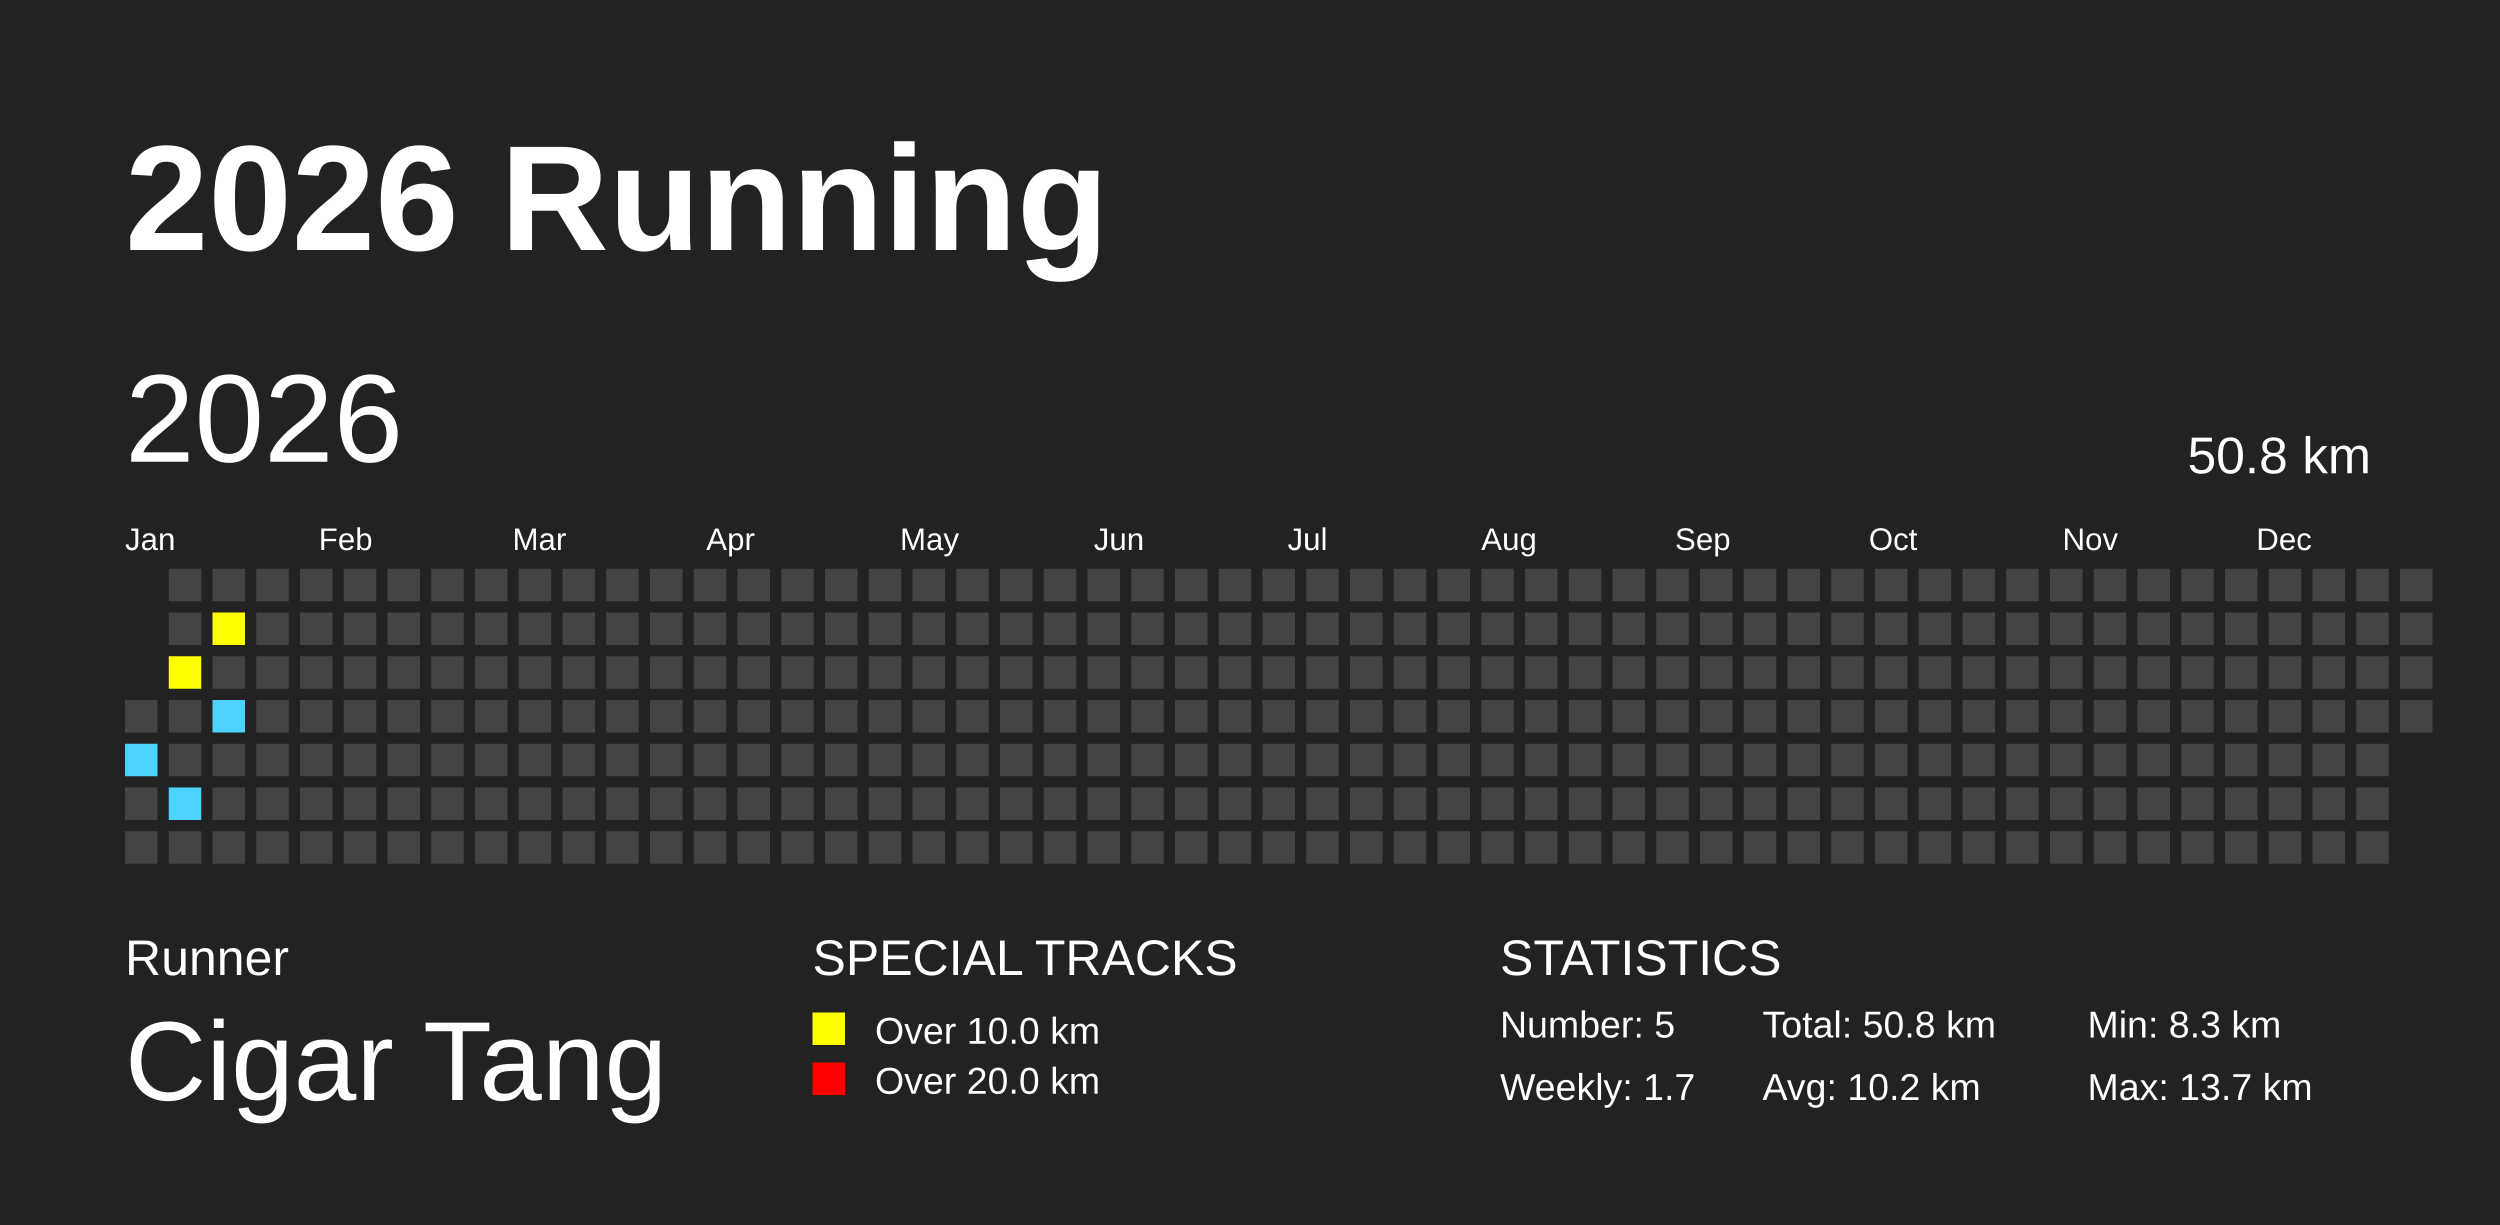
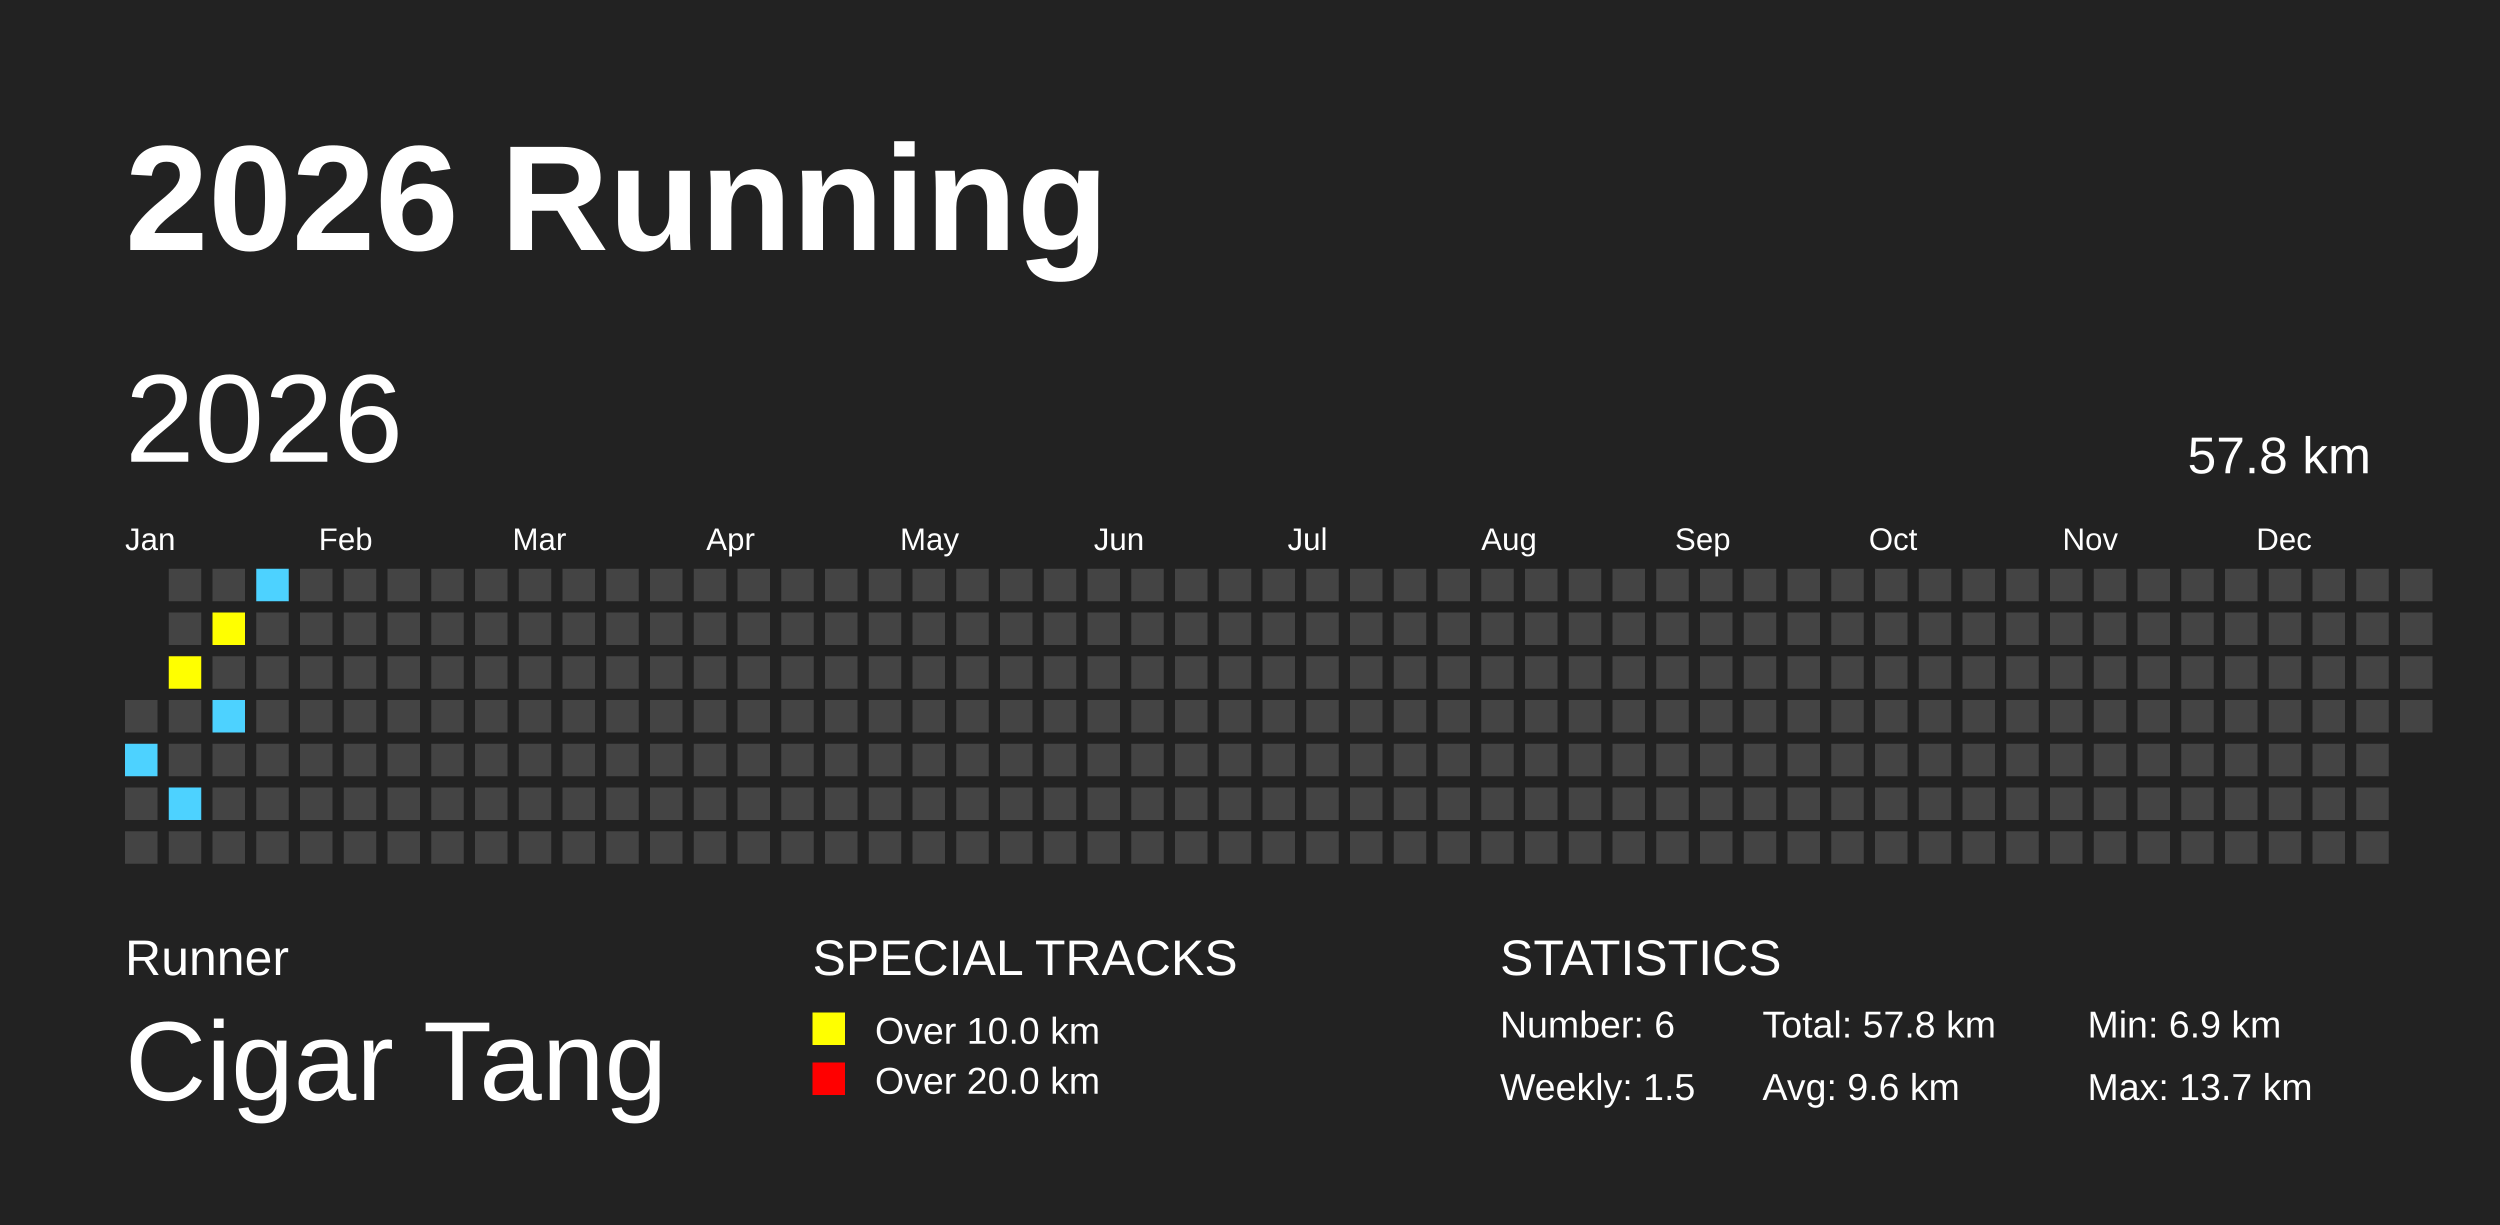
<svg xmlns="http://www.w3.org/2000/svg" baseProfile="full" height="98mm" version="1.1" viewBox="0,0,200,98" width="200mm">
  <defs />
  <rect fill="#222222" height="98" width="200" x="0" y="0" />
  <text fill="#FFFFFF" style="font-size:12px; font-family:Arial; font-weight:bold;" x="10" y="20">2026 Running</text>
  <text fill="#FFFFFF" style="font-size:4px; font-family:Arial" x="10" y="78">Runner</text>
  <text fill="#FFFFFF" style="font-size:9px; font-family:Arial" x="10" y="88">Cigar Tang</text>
  <text fill="#FFFFFF" style="font-size:4px; font-family:Arial" x="65" y="78">SPECIAL TRACKS</text>
  <rect fill="yellow" height="2.6" width="2.6" x="65" y="81" />
  <text fill="#FFFFFF" style="font-size:3px; font-family:Arial" x="70" y="83.5">Over 10.0 km</text>
  <rect fill="red" height="2.6" width="2.6" x="65" y="85" />
  <text fill="#FFFFFF" style="font-size:3px; font-family:Arial" x="70" y="87.5">Over 20.0 km</text>
  <text fill="#FFFFFF" style="font-size:4px; font-family:Arial" x="120" y="78">STATISTICS</text>
-   <text fill="#FFFFFF" style="font-size:3px; font-family:Arial" x="120" y="83">Number: 5</text>
-   <text fill="#FFFFFF" style="font-size:3px; font-family:Arial" x="120" y="88">Weekly: 1.7</text>
-   <text fill="#FFFFFF" style="font-size:3px; font-family:Arial" x="141" y="83">Total: 50.8 km</text>
-   <text fill="#FFFFFF" style="font-size:3px; font-family:Arial" x="141" y="88">Avg: 10.2 km</text>
-   <text fill="#FFFFFF" style="font-size:3px; font-family:Arial" x="167" y="83">Min: 8.3 km</text>
+   <text fill="#FFFFFF" style="font-size:3px; font-family:Arial" x="120" y="83">Number: 6</text>
+   <text fill="#FFFFFF" style="font-size:3px; font-family:Arial" x="120" y="88">Weekly: 1.5</text>
+   <text fill="#FFFFFF" style="font-size:3px; font-family:Arial" x="141" y="83">Total: 57.8 km</text>
+   <text fill="#FFFFFF" style="font-size:3px; font-family:Arial" x="141" y="88">Avg: 9.6 km</text>
+   <text fill="#FFFFFF" style="font-size:3px; font-family:Arial" x="167" y="83">Min: 6.9 km</text>
  <text fill="#FFFFFF" style="font-size:3px; font-family:Arial" x="167" y="88">Max: 13.7 km</text>
  <text dominant-baseline="hanging" fill="#FFFFFF" style="font-size:10.0px; font-family:Arial;" x="10" y="30">2026</text>
-   <text dominant-baseline="hanging" fill="#FFFFFF" style="font-size:4.125px; font-family:Arial;" x="175" y="35">50.8 km</text>
+   <text dominant-baseline="hanging" fill="#FFFFFF" style="font-size:4.125px; font-family:Arial;" x="175" y="35">57.8 km</text>
  <text fill="#FFFFFF" style="font-size:2.5px; font-family:Arial" x="10.0" y="44">Jan</text>
  <text fill="#FFFFFF" style="font-size:2.5px; font-family:Arial" x="25.5" y="44">Feb</text>
  <text fill="#FFFFFF" style="font-size:2.5px; font-family:Arial" x="41.0" y="44">Mar</text>
  <text fill="#FFFFFF" style="font-size:2.5px; font-family:Arial" x="56.5" y="44">Apr</text>
  <text fill="#FFFFFF" style="font-size:2.5px; font-family:Arial" x="72.0" y="44">May</text>
  <text fill="#FFFFFF" style="font-size:2.5px; font-family:Arial" x="87.5" y="44">Jun</text>
  <text fill="#FFFFFF" style="font-size:2.5px; font-family:Arial" x="103.0" y="44">Jul</text>
  <text fill="#FFFFFF" style="font-size:2.5px; font-family:Arial" x="118.5" y="44">Aug</text>
  <text fill="#FFFFFF" style="font-size:2.5px; font-family:Arial" x="134.0" y="44">Sep</text>
  <text fill="#FFFFFF" style="font-size:2.5px; font-family:Arial" x="149.5" y="44">Oct</text>
  <text fill="#FFFFFF" style="font-size:2.5px; font-family:Arial" x="165.0" y="44">Nov</text>
  <text fill="#FFFFFF" style="font-size:2.5px; font-family:Arial" x="180.5" y="44">Dec</text>
  <rect fill="#444444" height="2.6" width="2.6" x="10.0" y="56.0" />
  <rect fill="#4DD2FF" height="2.6" width="2.6" x="10.0" y="59.5" />
  <rect fill="#444444" height="2.6" width="2.6" x="10.0" y="63.0" />
  <rect fill="#444444" height="2.6" width="2.6" x="10.0" y="66.5" />
  <rect fill="#444444" height="2.6" width="2.6" x="13.5" y="45.5" />
  <rect fill="#444444" height="2.6" width="2.6" x="13.5" y="49.0" />
  <rect fill="yellow" height="2.6" width="2.6" x="13.5" y="52.5" />
  <rect fill="#444444" height="2.6" width="2.6" x="13.5" y="56.0" />
  <rect fill="#444444" height="2.6" width="2.6" x="13.5" y="59.5" />
  <rect fill="#4DD2FF" height="2.6" width="2.6" x="13.5" y="63.0" />
  <rect fill="#444444" height="2.6" width="2.6" x="13.5" y="66.5" />
  <rect fill="#444444" height="2.6" width="2.6" x="17.0" y="45.5" />
  <rect fill="yellow" height="2.6" width="2.6" x="17.0" y="49.0" />
  <rect fill="#444444" height="2.6" width="2.6" x="17.0" y="52.5" />
  <rect fill="#4DD2FF" height="2.6" width="2.6" x="17.0" y="56.0" />
  <rect fill="#444444" height="2.6" width="2.6" x="17.0" y="59.5" />
  <rect fill="#444444" height="2.6" width="2.6" x="17.0" y="63.0" />
  <rect fill="#444444" height="2.6" width="2.6" x="17.0" y="66.5" />
-   <rect fill="#444444" height="2.6" width="2.6" x="20.5" y="45.5" />
+   <rect fill="#4DD2FF" height="2.6" width="2.6" x="20.5" y="45.5" />
  <rect fill="#444444" height="2.6" width="2.6" x="20.5" y="49.0" />
  <rect fill="#444444" height="2.6" width="2.6" x="20.5" y="52.5" />
  <rect fill="#444444" height="2.6" width="2.6" x="20.5" y="56.0" />
  <rect fill="#444444" height="2.6" width="2.6" x="20.5" y="59.5" />
  <rect fill="#444444" height="2.6" width="2.6" x="20.5" y="63.0" />
  <rect fill="#444444" height="2.6" width="2.6" x="20.5" y="66.5" />
  <rect fill="#444444" height="2.6" width="2.6" x="24.0" y="45.5" />
  <rect fill="#444444" height="2.6" width="2.6" x="24.0" y="49.0" />
  <rect fill="#444444" height="2.6" width="2.6" x="24.0" y="52.5" />
  <rect fill="#444444" height="2.6" width="2.6" x="24.0" y="56.0" />
  <rect fill="#444444" height="2.6" width="2.6" x="24.0" y="59.5" />
  <rect fill="#444444" height="2.6" width="2.6" x="24.0" y="63.0" />
  <rect fill="#444444" height="2.6" width="2.6" x="24.0" y="66.5" />
  <rect fill="#444444" height="2.6" width="2.6" x="27.5" y="45.5" />
  <rect fill="#444444" height="2.6" width="2.6" x="27.5" y="49.0" />
  <rect fill="#444444" height="2.6" width="2.6" x="27.5" y="52.5" />
  <rect fill="#444444" height="2.6" width="2.6" x="27.5" y="56.0" />
  <rect fill="#444444" height="2.6" width="2.6" x="27.5" y="59.5" />
  <rect fill="#444444" height="2.6" width="2.6" x="27.5" y="63.0" />
  <rect fill="#444444" height="2.6" width="2.6" x="27.5" y="66.5" />
  <rect fill="#444444" height="2.6" width="2.6" x="31.0" y="45.5" />
  <rect fill="#444444" height="2.6" width="2.6" x="31.0" y="49.0" />
  <rect fill="#444444" height="2.6" width="2.6" x="31.0" y="52.5" />
  <rect fill="#444444" height="2.6" width="2.6" x="31.0" y="56.0" />
  <rect fill="#444444" height="2.6" width="2.6" x="31.0" y="59.5" />
  <rect fill="#444444" height="2.6" width="2.6" x="31.0" y="63.0" />
  <rect fill="#444444" height="2.6" width="2.6" x="31.0" y="66.5" />
  <rect fill="#444444" height="2.6" width="2.6" x="34.5" y="45.5" />
  <rect fill="#444444" height="2.6" width="2.6" x="34.5" y="49.0" />
  <rect fill="#444444" height="2.6" width="2.6" x="34.5" y="52.5" />
  <rect fill="#444444" height="2.6" width="2.6" x="34.5" y="56.0" />
  <rect fill="#444444" height="2.6" width="2.6" x="34.5" y="59.5" />
  <rect fill="#444444" height="2.6" width="2.6" x="34.5" y="63.0" />
  <rect fill="#444444" height="2.6" width="2.6" x="34.5" y="66.5" />
  <rect fill="#444444" height="2.6" width="2.6" x="38.0" y="45.5" />
  <rect fill="#444444" height="2.6" width="2.6" x="38.0" y="49.0" />
  <rect fill="#444444" height="2.6" width="2.6" x="38.0" y="52.5" />
  <rect fill="#444444" height="2.6" width="2.6" x="38.0" y="56.0" />
  <rect fill="#444444" height="2.6" width="2.6" x="38.0" y="59.5" />
  <rect fill="#444444" height="2.6" width="2.6" x="38.0" y="63.0" />
  <rect fill="#444444" height="2.6" width="2.6" x="38.0" y="66.5" />
  <rect fill="#444444" height="2.6" width="2.6" x="41.5" y="45.5" />
  <rect fill="#444444" height="2.6" width="2.6" x="41.5" y="49.0" />
  <rect fill="#444444" height="2.6" width="2.6" x="41.5" y="52.5" />
  <rect fill="#444444" height="2.6" width="2.6" x="41.5" y="56.0" />
  <rect fill="#444444" height="2.6" width="2.6" x="41.5" y="59.5" />
  <rect fill="#444444" height="2.6" width="2.6" x="41.5" y="63.0" />
  <rect fill="#444444" height="2.6" width="2.6" x="41.5" y="66.5" />
  <rect fill="#444444" height="2.6" width="2.6" x="45.0" y="45.5" />
  <rect fill="#444444" height="2.6" width="2.6" x="45.0" y="49.0" />
  <rect fill="#444444" height="2.6" width="2.6" x="45.0" y="52.5" />
  <rect fill="#444444" height="2.6" width="2.6" x="45.0" y="56.0" />
  <rect fill="#444444" height="2.6" width="2.6" x="45.0" y="59.5" />
  <rect fill="#444444" height="2.6" width="2.6" x="45.0" y="63.0" />
  <rect fill="#444444" height="2.6" width="2.6" x="45.0" y="66.5" />
  <rect fill="#444444" height="2.6" width="2.6" x="48.5" y="45.5" />
  <rect fill="#444444" height="2.6" width="2.6" x="48.5" y="49.0" />
  <rect fill="#444444" height="2.6" width="2.6" x="48.5" y="52.5" />
  <rect fill="#444444" height="2.6" width="2.6" x="48.5" y="56.0" />
  <rect fill="#444444" height="2.6" width="2.6" x="48.5" y="59.5" />
  <rect fill="#444444" height="2.6" width="2.6" x="48.5" y="63.0" />
  <rect fill="#444444" height="2.6" width="2.6" x="48.5" y="66.5" />
  <rect fill="#444444" height="2.6" width="2.6" x="52.0" y="45.5" />
  <rect fill="#444444" height="2.6" width="2.6" x="52.0" y="49.0" />
  <rect fill="#444444" height="2.6" width="2.6" x="52.0" y="52.5" />
  <rect fill="#444444" height="2.6" width="2.6" x="52.0" y="56.0" />
  <rect fill="#444444" height="2.6" width="2.6" x="52.0" y="59.5" />
  <rect fill="#444444" height="2.6" width="2.6" x="52.0" y="63.0" />
  <rect fill="#444444" height="2.6" width="2.6" x="52.0" y="66.5" />
  <rect fill="#444444" height="2.6" width="2.6" x="55.5" y="45.5" />
  <rect fill="#444444" height="2.6" width="2.6" x="55.5" y="49.0" />
  <rect fill="#444444" height="2.6" width="2.6" x="55.5" y="52.5" />
  <rect fill="#444444" height="2.6" width="2.6" x="55.5" y="56.0" />
  <rect fill="#444444" height="2.6" width="2.6" x="55.5" y="59.5" />
  <rect fill="#444444" height="2.6" width="2.6" x="55.5" y="63.0" />
  <rect fill="#444444" height="2.6" width="2.6" x="55.5" y="66.5" />
  <rect fill="#444444" height="2.6" width="2.6" x="59.0" y="45.5" />
  <rect fill="#444444" height="2.6" width="2.6" x="59.0" y="49.0" />
  <rect fill="#444444" height="2.6" width="2.6" x="59.0" y="52.5" />
  <rect fill="#444444" height="2.6" width="2.6" x="59.0" y="56.0" />
  <rect fill="#444444" height="2.6" width="2.6" x="59.0" y="59.5" />
  <rect fill="#444444" height="2.6" width="2.6" x="59.0" y="63.0" />
  <rect fill="#444444" height="2.6" width="2.6" x="59.0" y="66.5" />
  <rect fill="#444444" height="2.6" width="2.6" x="62.5" y="45.5" />
  <rect fill="#444444" height="2.6" width="2.6" x="62.5" y="49.0" />
  <rect fill="#444444" height="2.6" width="2.6" x="62.5" y="52.5" />
  <rect fill="#444444" height="2.6" width="2.6" x="62.5" y="56.0" />
  <rect fill="#444444" height="2.6" width="2.6" x="62.5" y="59.5" />
  <rect fill="#444444" height="2.6" width="2.6" x="62.5" y="63.0" />
  <rect fill="#444444" height="2.6" width="2.6" x="62.5" y="66.5" />
  <rect fill="#444444" height="2.6" width="2.6" x="66.0" y="45.5" />
  <rect fill="#444444" height="2.6" width="2.6" x="66.0" y="49.0" />
  <rect fill="#444444" height="2.6" width="2.6" x="66.0" y="52.5" />
  <rect fill="#444444" height="2.6" width="2.6" x="66.0" y="56.0" />
  <rect fill="#444444" height="2.6" width="2.6" x="66.0" y="59.5" />
  <rect fill="#444444" height="2.6" width="2.6" x="66.0" y="63.0" />
  <rect fill="#444444" height="2.6" width="2.6" x="66.0" y="66.5" />
  <rect fill="#444444" height="2.6" width="2.6" x="69.5" y="45.5" />
  <rect fill="#444444" height="2.6" width="2.6" x="69.5" y="49.0" />
  <rect fill="#444444" height="2.6" width="2.6" x="69.5" y="52.5" />
  <rect fill="#444444" height="2.6" width="2.6" x="69.5" y="56.0" />
  <rect fill="#444444" height="2.6" width="2.6" x="69.5" y="59.5" />
  <rect fill="#444444" height="2.6" width="2.6" x="69.5" y="63.0" />
  <rect fill="#444444" height="2.6" width="2.6" x="69.5" y="66.5" />
  <rect fill="#444444" height="2.6" width="2.6" x="73.0" y="45.5" />
  <rect fill="#444444" height="2.6" width="2.6" x="73.0" y="49.0" />
  <rect fill="#444444" height="2.6" width="2.6" x="73.0" y="52.5" />
  <rect fill="#444444" height="2.6" width="2.6" x="73.0" y="56.0" />
  <rect fill="#444444" height="2.6" width="2.6" x="73.0" y="59.5" />
  <rect fill="#444444" height="2.6" width="2.6" x="73.0" y="63.0" />
  <rect fill="#444444" height="2.6" width="2.6" x="73.0" y="66.5" />
  <rect fill="#444444" height="2.6" width="2.6" x="76.5" y="45.5" />
  <rect fill="#444444" height="2.6" width="2.6" x="76.5" y="49.0" />
  <rect fill="#444444" height="2.6" width="2.6" x="76.5" y="52.5" />
  <rect fill="#444444" height="2.6" width="2.6" x="76.5" y="56.0" />
  <rect fill="#444444" height="2.6" width="2.6" x="76.5" y="59.5" />
  <rect fill="#444444" height="2.6" width="2.6" x="76.5" y="63.0" />
  <rect fill="#444444" height="2.6" width="2.6" x="76.5" y="66.5" />
  <rect fill="#444444" height="2.6" width="2.6" x="80.0" y="45.5" />
  <rect fill="#444444" height="2.6" width="2.6" x="80.0" y="49.0" />
  <rect fill="#444444" height="2.6" width="2.6" x="80.0" y="52.5" />
  <rect fill="#444444" height="2.6" width="2.6" x="80.0" y="56.0" />
  <rect fill="#444444" height="2.6" width="2.6" x="80.0" y="59.5" />
  <rect fill="#444444" height="2.6" width="2.6" x="80.0" y="63.0" />
  <rect fill="#444444" height="2.6" width="2.6" x="80.0" y="66.5" />
  <rect fill="#444444" height="2.6" width="2.6" x="83.5" y="45.5" />
  <rect fill="#444444" height="2.6" width="2.6" x="83.5" y="49.0" />
  <rect fill="#444444" height="2.6" width="2.6" x="83.5" y="52.5" />
  <rect fill="#444444" height="2.6" width="2.6" x="83.5" y="56.0" />
  <rect fill="#444444" height="2.6" width="2.6" x="83.5" y="59.5" />
  <rect fill="#444444" height="2.6" width="2.6" x="83.5" y="63.0" />
  <rect fill="#444444" height="2.6" width="2.6" x="83.5" y="66.5" />
  <rect fill="#444444" height="2.6" width="2.6" x="87.0" y="45.5" />
  <rect fill="#444444" height="2.6" width="2.6" x="87.0" y="49.0" />
  <rect fill="#444444" height="2.6" width="2.6" x="87.0" y="52.5" />
  <rect fill="#444444" height="2.6" width="2.6" x="87.0" y="56.0" />
  <rect fill="#444444" height="2.6" width="2.6" x="87.0" y="59.5" />
  <rect fill="#444444" height="2.6" width="2.6" x="87.0" y="63.0" />
  <rect fill="#444444" height="2.6" width="2.6" x="87.0" y="66.5" />
  <rect fill="#444444" height="2.6" width="2.6" x="90.5" y="45.5" />
  <rect fill="#444444" height="2.6" width="2.6" x="90.5" y="49.0" />
  <rect fill="#444444" height="2.6" width="2.6" x="90.5" y="52.5" />
  <rect fill="#444444" height="2.6" width="2.6" x="90.5" y="56.0" />
  <rect fill="#444444" height="2.6" width="2.6" x="90.5" y="59.5" />
  <rect fill="#444444" height="2.6" width="2.6" x="90.5" y="63.0" />
  <rect fill="#444444" height="2.6" width="2.6" x="90.5" y="66.5" />
  <rect fill="#444444" height="2.6" width="2.6" x="94.0" y="45.5" />
  <rect fill="#444444" height="2.6" width="2.6" x="94.0" y="49.0" />
  <rect fill="#444444" height="2.6" width="2.6" x="94.0" y="52.5" />
  <rect fill="#444444" height="2.6" width="2.6" x="94.0" y="56.0" />
  <rect fill="#444444" height="2.6" width="2.6" x="94.0" y="59.5" />
  <rect fill="#444444" height="2.6" width="2.6" x="94.0" y="63.0" />
  <rect fill="#444444" height="2.6" width="2.6" x="94.0" y="66.5" />
  <rect fill="#444444" height="2.6" width="2.6" x="97.5" y="45.5" />
  <rect fill="#444444" height="2.6" width="2.6" x="97.5" y="49.0" />
  <rect fill="#444444" height="2.6" width="2.6" x="97.5" y="52.5" />
  <rect fill="#444444" height="2.6" width="2.6" x="97.5" y="56.0" />
  <rect fill="#444444" height="2.6" width="2.6" x="97.5" y="59.5" />
  <rect fill="#444444" height="2.6" width="2.6" x="97.5" y="63.0" />
  <rect fill="#444444" height="2.6" width="2.6" x="97.5" y="66.5" />
  <rect fill="#444444" height="2.6" width="2.6" x="101.0" y="45.5" />
  <rect fill="#444444" height="2.6" width="2.6" x="101.0" y="49.0" />
  <rect fill="#444444" height="2.6" width="2.6" x="101.0" y="52.5" />
  <rect fill="#444444" height="2.6" width="2.6" x="101.0" y="56.0" />
  <rect fill="#444444" height="2.6" width="2.6" x="101.0" y="59.5" />
  <rect fill="#444444" height="2.6" width="2.6" x="101.0" y="63.0" />
  <rect fill="#444444" height="2.6" width="2.6" x="101.0" y="66.5" />
  <rect fill="#444444" height="2.6" width="2.6" x="104.5" y="45.5" />
  <rect fill="#444444" height="2.6" width="2.6" x="104.5" y="49.0" />
  <rect fill="#444444" height="2.6" width="2.6" x="104.5" y="52.5" />
  <rect fill="#444444" height="2.6" width="2.6" x="104.5" y="56.0" />
  <rect fill="#444444" height="2.6" width="2.6" x="104.5" y="59.5" />
  <rect fill="#444444" height="2.6" width="2.6" x="104.5" y="63.0" />
  <rect fill="#444444" height="2.6" width="2.6" x="104.5" y="66.5" />
  <rect fill="#444444" height="2.6" width="2.6" x="108.0" y="45.5" />
  <rect fill="#444444" height="2.6" width="2.6" x="108.0" y="49.0" />
  <rect fill="#444444" height="2.6" width="2.6" x="108.0" y="52.5" />
  <rect fill="#444444" height="2.6" width="2.6" x="108.0" y="56.0" />
  <rect fill="#444444" height="2.6" width="2.6" x="108.0" y="59.5" />
  <rect fill="#444444" height="2.6" width="2.6" x="108.0" y="63.0" />
  <rect fill="#444444" height="2.6" width="2.6" x="108.0" y="66.5" />
  <rect fill="#444444" height="2.6" width="2.6" x="111.5" y="45.5" />
  <rect fill="#444444" height="2.6" width="2.6" x="111.5" y="49.0" />
  <rect fill="#444444" height="2.6" width="2.6" x="111.5" y="52.5" />
  <rect fill="#444444" height="2.6" width="2.6" x="111.5" y="56.0" />
  <rect fill="#444444" height="2.6" width="2.6" x="111.5" y="59.5" />
  <rect fill="#444444" height="2.6" width="2.6" x="111.5" y="63.0" />
  <rect fill="#444444" height="2.6" width="2.6" x="111.5" y="66.5" />
  <rect fill="#444444" height="2.6" width="2.6" x="115.0" y="45.5" />
  <rect fill="#444444" height="2.6" width="2.6" x="115.0" y="49.0" />
  <rect fill="#444444" height="2.6" width="2.6" x="115.0" y="52.5" />
  <rect fill="#444444" height="2.6" width="2.6" x="115.0" y="56.0" />
  <rect fill="#444444" height="2.6" width="2.6" x="115.0" y="59.5" />
  <rect fill="#444444" height="2.6" width="2.6" x="115.0" y="63.0" />
  <rect fill="#444444" height="2.6" width="2.6" x="115.0" y="66.5" />
  <rect fill="#444444" height="2.6" width="2.6" x="118.5" y="45.5" />
  <rect fill="#444444" height="2.6" width="2.6" x="118.5" y="49.0" />
  <rect fill="#444444" height="2.6" width="2.6" x="118.5" y="52.5" />
  <rect fill="#444444" height="2.6" width="2.6" x="118.5" y="56.0" />
  <rect fill="#444444" height="2.6" width="2.6" x="118.5" y="59.5" />
  <rect fill="#444444" height="2.6" width="2.6" x="118.5" y="63.0" />
  <rect fill="#444444" height="2.6" width="2.6" x="118.5" y="66.5" />
  <rect fill="#444444" height="2.6" width="2.6" x="122.0" y="45.5" />
  <rect fill="#444444" height="2.6" width="2.6" x="122.0" y="49.0" />
  <rect fill="#444444" height="2.6" width="2.6" x="122.0" y="52.5" />
  <rect fill="#444444" height="2.6" width="2.6" x="122.0" y="56.0" />
  <rect fill="#444444" height="2.6" width="2.6" x="122.0" y="59.5" />
  <rect fill="#444444" height="2.6" width="2.6" x="122.0" y="63.0" />
  <rect fill="#444444" height="2.6" width="2.6" x="122.0" y="66.5" />
  <rect fill="#444444" height="2.6" width="2.6" x="125.5" y="45.5" />
  <rect fill="#444444" height="2.6" width="2.6" x="125.5" y="49.0" />
  <rect fill="#444444" height="2.6" width="2.6" x="125.5" y="52.5" />
  <rect fill="#444444" height="2.6" width="2.6" x="125.5" y="56.0" />
  <rect fill="#444444" height="2.6" width="2.6" x="125.5" y="59.5" />
  <rect fill="#444444" height="2.6" width="2.6" x="125.5" y="63.0" />
  <rect fill="#444444" height="2.6" width="2.6" x="125.5" y="66.5" />
  <rect fill="#444444" height="2.6" width="2.6" x="129.0" y="45.5" />
  <rect fill="#444444" height="2.6" width="2.6" x="129.0" y="49.0" />
  <rect fill="#444444" height="2.6" width="2.6" x="129.0" y="52.5" />
  <rect fill="#444444" height="2.6" width="2.6" x="129.0" y="56.0" />
  <rect fill="#444444" height="2.6" width="2.6" x="129.0" y="59.5" />
  <rect fill="#444444" height="2.6" width="2.6" x="129.0" y="63.0" />
  <rect fill="#444444" height="2.6" width="2.6" x="129.0" y="66.5" />
  <rect fill="#444444" height="2.6" width="2.6" x="132.5" y="45.5" />
  <rect fill="#444444" height="2.6" width="2.6" x="132.5" y="49.0" />
  <rect fill="#444444" height="2.6" width="2.6" x="132.5" y="52.5" />
  <rect fill="#444444" height="2.6" width="2.6" x="132.5" y="56.0" />
  <rect fill="#444444" height="2.6" width="2.6" x="132.5" y="59.5" />
  <rect fill="#444444" height="2.6" width="2.6" x="132.5" y="63.0" />
  <rect fill="#444444" height="2.6" width="2.6" x="132.5" y="66.5" />
  <rect fill="#444444" height="2.6" width="2.6" x="136.0" y="45.5" />
  <rect fill="#444444" height="2.6" width="2.6" x="136.0" y="49.0" />
  <rect fill="#444444" height="2.6" width="2.6" x="136.0" y="52.5" />
  <rect fill="#444444" height="2.6" width="2.6" x="136.0" y="56.0" />
  <rect fill="#444444" height="2.6" width="2.6" x="136.0" y="59.5" />
  <rect fill="#444444" height="2.6" width="2.6" x="136.0" y="63.0" />
  <rect fill="#444444" height="2.6" width="2.6" x="136.0" y="66.5" />
  <rect fill="#444444" height="2.6" width="2.6" x="139.5" y="45.5" />
  <rect fill="#444444" height="2.6" width="2.6" x="139.5" y="49.0" />
  <rect fill="#444444" height="2.6" width="2.6" x="139.5" y="52.5" />
  <rect fill="#444444" height="2.6" width="2.6" x="139.5" y="56.0" />
  <rect fill="#444444" height="2.6" width="2.6" x="139.5" y="59.5" />
  <rect fill="#444444" height="2.6" width="2.6" x="139.5" y="63.0" />
  <rect fill="#444444" height="2.6" width="2.6" x="139.5" y="66.5" />
  <rect fill="#444444" height="2.6" width="2.6" x="143.0" y="45.5" />
  <rect fill="#444444" height="2.6" width="2.6" x="143.0" y="49.0" />
  <rect fill="#444444" height="2.6" width="2.6" x="143.0" y="52.5" />
  <rect fill="#444444" height="2.6" width="2.6" x="143.0" y="56.0" />
  <rect fill="#444444" height="2.6" width="2.6" x="143.0" y="59.5" />
  <rect fill="#444444" height="2.6" width="2.6" x="143.0" y="63.0" />
  <rect fill="#444444" height="2.6" width="2.6" x="143.0" y="66.5" />
  <rect fill="#444444" height="2.6" width="2.6" x="146.5" y="45.5" />
  <rect fill="#444444" height="2.6" width="2.6" x="146.5" y="49.0" />
  <rect fill="#444444" height="2.6" width="2.6" x="146.5" y="52.5" />
  <rect fill="#444444" height="2.6" width="2.6" x="146.5" y="56.0" />
  <rect fill="#444444" height="2.6" width="2.6" x="146.5" y="59.5" />
  <rect fill="#444444" height="2.6" width="2.6" x="146.5" y="63.0" />
  <rect fill="#444444" height="2.6" width="2.6" x="146.5" y="66.5" />
  <rect fill="#444444" height="2.6" width="2.6" x="150.0" y="45.5" />
  <rect fill="#444444" height="2.6" width="2.6" x="150.0" y="49.0" />
  <rect fill="#444444" height="2.6" width="2.6" x="150.0" y="52.5" />
  <rect fill="#444444" height="2.6" width="2.6" x="150.0" y="56.0" />
  <rect fill="#444444" height="2.6" width="2.6" x="150.0" y="59.5" />
  <rect fill="#444444" height="2.6" width="2.6" x="150.0" y="63.0" />
  <rect fill="#444444" height="2.6" width="2.6" x="150.0" y="66.5" />
  <rect fill="#444444" height="2.6" width="2.6" x="153.5" y="45.5" />
  <rect fill="#444444" height="2.6" width="2.6" x="153.5" y="49.0" />
  <rect fill="#444444" height="2.6" width="2.6" x="153.5" y="52.5" />
  <rect fill="#444444" height="2.6" width="2.6" x="153.5" y="56.0" />
  <rect fill="#444444" height="2.6" width="2.6" x="153.5" y="59.5" />
  <rect fill="#444444" height="2.6" width="2.6" x="153.5" y="63.0" />
  <rect fill="#444444" height="2.6" width="2.6" x="153.5" y="66.5" />
  <rect fill="#444444" height="2.6" width="2.6" x="157.0" y="45.5" />
  <rect fill="#444444" height="2.6" width="2.6" x="157.0" y="49.0" />
  <rect fill="#444444" height="2.6" width="2.6" x="157.0" y="52.5" />
  <rect fill="#444444" height="2.6" width="2.6" x="157.0" y="56.0" />
  <rect fill="#444444" height="2.6" width="2.6" x="157.0" y="59.5" />
  <rect fill="#444444" height="2.6" width="2.6" x="157.0" y="63.0" />
  <rect fill="#444444" height="2.6" width="2.6" x="157.0" y="66.5" />
  <rect fill="#444444" height="2.6" width="2.6" x="160.5" y="45.5" />
  <rect fill="#444444" height="2.6" width="2.6" x="160.5" y="49.0" />
  <rect fill="#444444" height="2.6" width="2.6" x="160.5" y="52.5" />
  <rect fill="#444444" height="2.6" width="2.6" x="160.5" y="56.0" />
  <rect fill="#444444" height="2.6" width="2.6" x="160.5" y="59.5" />
  <rect fill="#444444" height="2.6" width="2.6" x="160.5" y="63.0" />
  <rect fill="#444444" height="2.6" width="2.6" x="160.5" y="66.5" />
  <rect fill="#444444" height="2.6" width="2.6" x="164.0" y="45.5" />
  <rect fill="#444444" height="2.6" width="2.6" x="164.0" y="49.0" />
  <rect fill="#444444" height="2.6" width="2.6" x="164.0" y="52.5" />
  <rect fill="#444444" height="2.6" width="2.6" x="164.0" y="56.0" />
  <rect fill="#444444" height="2.6" width="2.6" x="164.0" y="59.5" />
  <rect fill="#444444" height="2.6" width="2.6" x="164.0" y="63.0" />
  <rect fill="#444444" height="2.6" width="2.6" x="164.0" y="66.5" />
  <rect fill="#444444" height="2.6" width="2.6" x="167.5" y="45.5" />
  <rect fill="#444444" height="2.6" width="2.6" x="167.5" y="49.0" />
  <rect fill="#444444" height="2.6" width="2.6" x="167.5" y="52.5" />
  <rect fill="#444444" height="2.6" width="2.6" x="167.5" y="56.0" />
  <rect fill="#444444" height="2.6" width="2.6" x="167.5" y="59.5" />
  <rect fill="#444444" height="2.6" width="2.6" x="167.5" y="63.0" />
  <rect fill="#444444" height="2.6" width="2.6" x="167.5" y="66.5" />
  <rect fill="#444444" height="2.6" width="2.6" x="171.0" y="45.5" />
  <rect fill="#444444" height="2.6" width="2.6" x="171.0" y="49.0" />
  <rect fill="#444444" height="2.6" width="2.6" x="171.0" y="52.5" />
  <rect fill="#444444" height="2.6" width="2.6" x="171.0" y="56.0" />
  <rect fill="#444444" height="2.6" width="2.6" x="171.0" y="59.5" />
  <rect fill="#444444" height="2.6" width="2.6" x="171.0" y="63.0" />
  <rect fill="#444444" height="2.6" width="2.6" x="171.0" y="66.5" />
  <rect fill="#444444" height="2.6" width="2.6" x="174.5" y="45.5" />
  <rect fill="#444444" height="2.6" width="2.6" x="174.5" y="49.0" />
  <rect fill="#444444" height="2.6" width="2.6" x="174.5" y="52.5" />
  <rect fill="#444444" height="2.6" width="2.6" x="174.5" y="56.0" />
  <rect fill="#444444" height="2.6" width="2.6" x="174.5" y="59.5" />
  <rect fill="#444444" height="2.6" width="2.6" x="174.5" y="63.0" />
  <rect fill="#444444" height="2.6" width="2.6" x="174.5" y="66.5" />
  <rect fill="#444444" height="2.6" width="2.6" x="178.0" y="45.5" />
  <rect fill="#444444" height="2.6" width="2.6" x="178.0" y="49.0" />
  <rect fill="#444444" height="2.6" width="2.6" x="178.0" y="52.5" />
  <rect fill="#444444" height="2.6" width="2.6" x="178.0" y="56.0" />
  <rect fill="#444444" height="2.6" width="2.6" x="178.0" y="59.5" />
  <rect fill="#444444" height="2.6" width="2.6" x="178.0" y="63.0" />
  <rect fill="#444444" height="2.6" width="2.6" x="178.0" y="66.5" />
  <rect fill="#444444" height="2.6" width="2.6" x="181.5" y="45.5" />
  <rect fill="#444444" height="2.6" width="2.6" x="181.5" y="49.0" />
  <rect fill="#444444" height="2.6" width="2.6" x="181.5" y="52.5" />
  <rect fill="#444444" height="2.6" width="2.6" x="181.5" y="56.0" />
  <rect fill="#444444" height="2.6" width="2.6" x="181.5" y="59.5" />
  <rect fill="#444444" height="2.6" width="2.6" x="181.5" y="63.0" />
  <rect fill="#444444" height="2.6" width="2.6" x="181.5" y="66.5" />
  <rect fill="#444444" height="2.6" width="2.6" x="185.0" y="45.5" />
  <rect fill="#444444" height="2.6" width="2.6" x="185.0" y="49.0" />
  <rect fill="#444444" height="2.6" width="2.6" x="185.0" y="52.5" />
  <rect fill="#444444" height="2.6" width="2.6" x="185.0" y="56.0" />
  <rect fill="#444444" height="2.6" width="2.6" x="185.0" y="59.5" />
  <rect fill="#444444" height="2.6" width="2.6" x="185.0" y="63.0" />
  <rect fill="#444444" height="2.6" width="2.6" x="185.0" y="66.5" />
  <rect fill="#444444" height="2.6" width="2.6" x="188.5" y="45.5" />
  <rect fill="#444444" height="2.6" width="2.6" x="188.5" y="49.0" />
  <rect fill="#444444" height="2.6" width="2.6" x="188.5" y="52.5" />
  <rect fill="#444444" height="2.6" width="2.6" x="188.5" y="56.0" />
  <rect fill="#444444" height="2.6" width="2.6" x="188.5" y="59.5" />
  <rect fill="#444444" height="2.6" width="2.6" x="188.5" y="63.0" />
  <rect fill="#444444" height="2.6" width="2.6" x="188.5" y="66.5" />
  <rect fill="#444444" height="2.6" width="2.6" x="192.0" y="45.5" />
  <rect fill="#444444" height="2.6" width="2.6" x="192.0" y="49.0" />
  <rect fill="#444444" height="2.6" width="2.6" x="192.0" y="52.5" />
  <rect fill="#444444" height="2.6" width="2.6" x="192.0" y="56.0" />
</svg>
